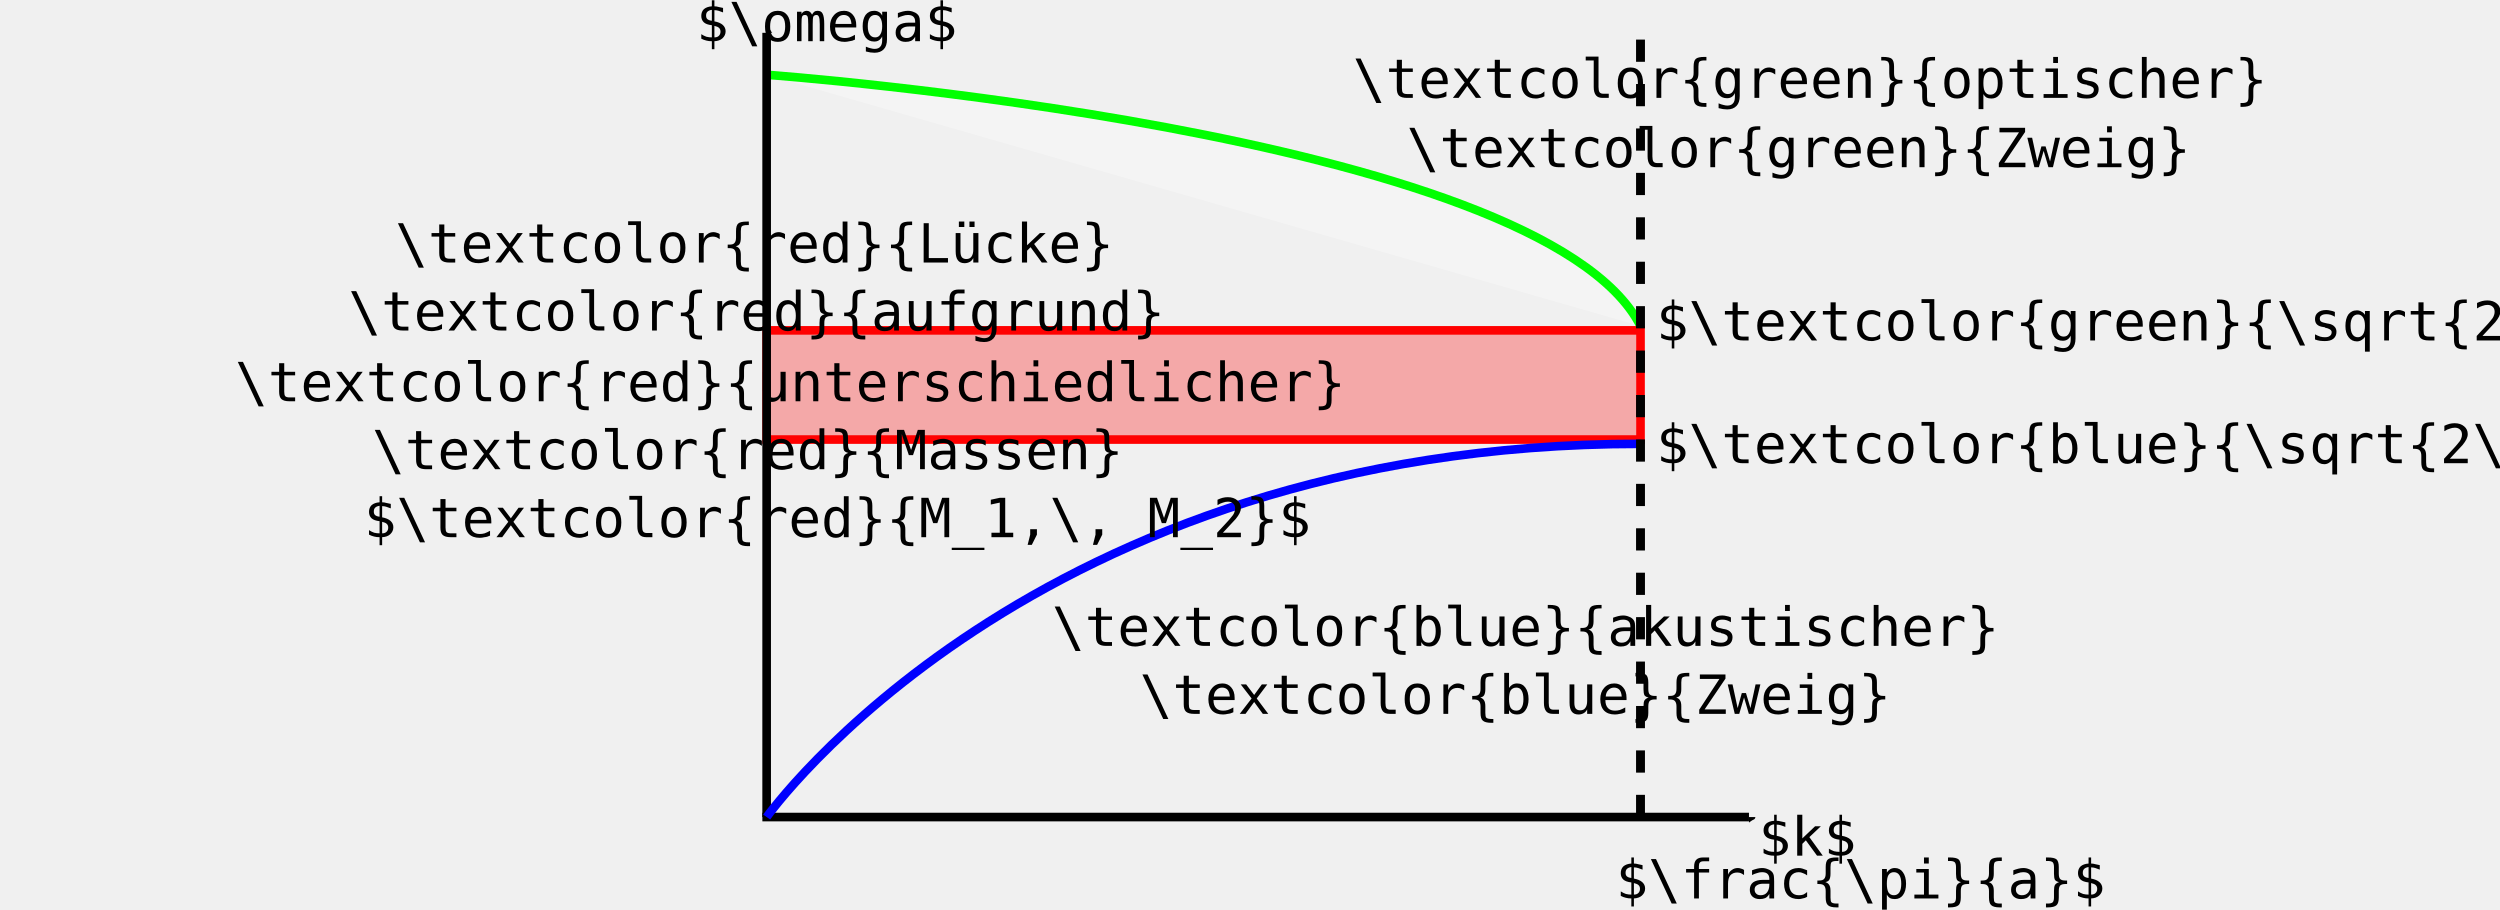
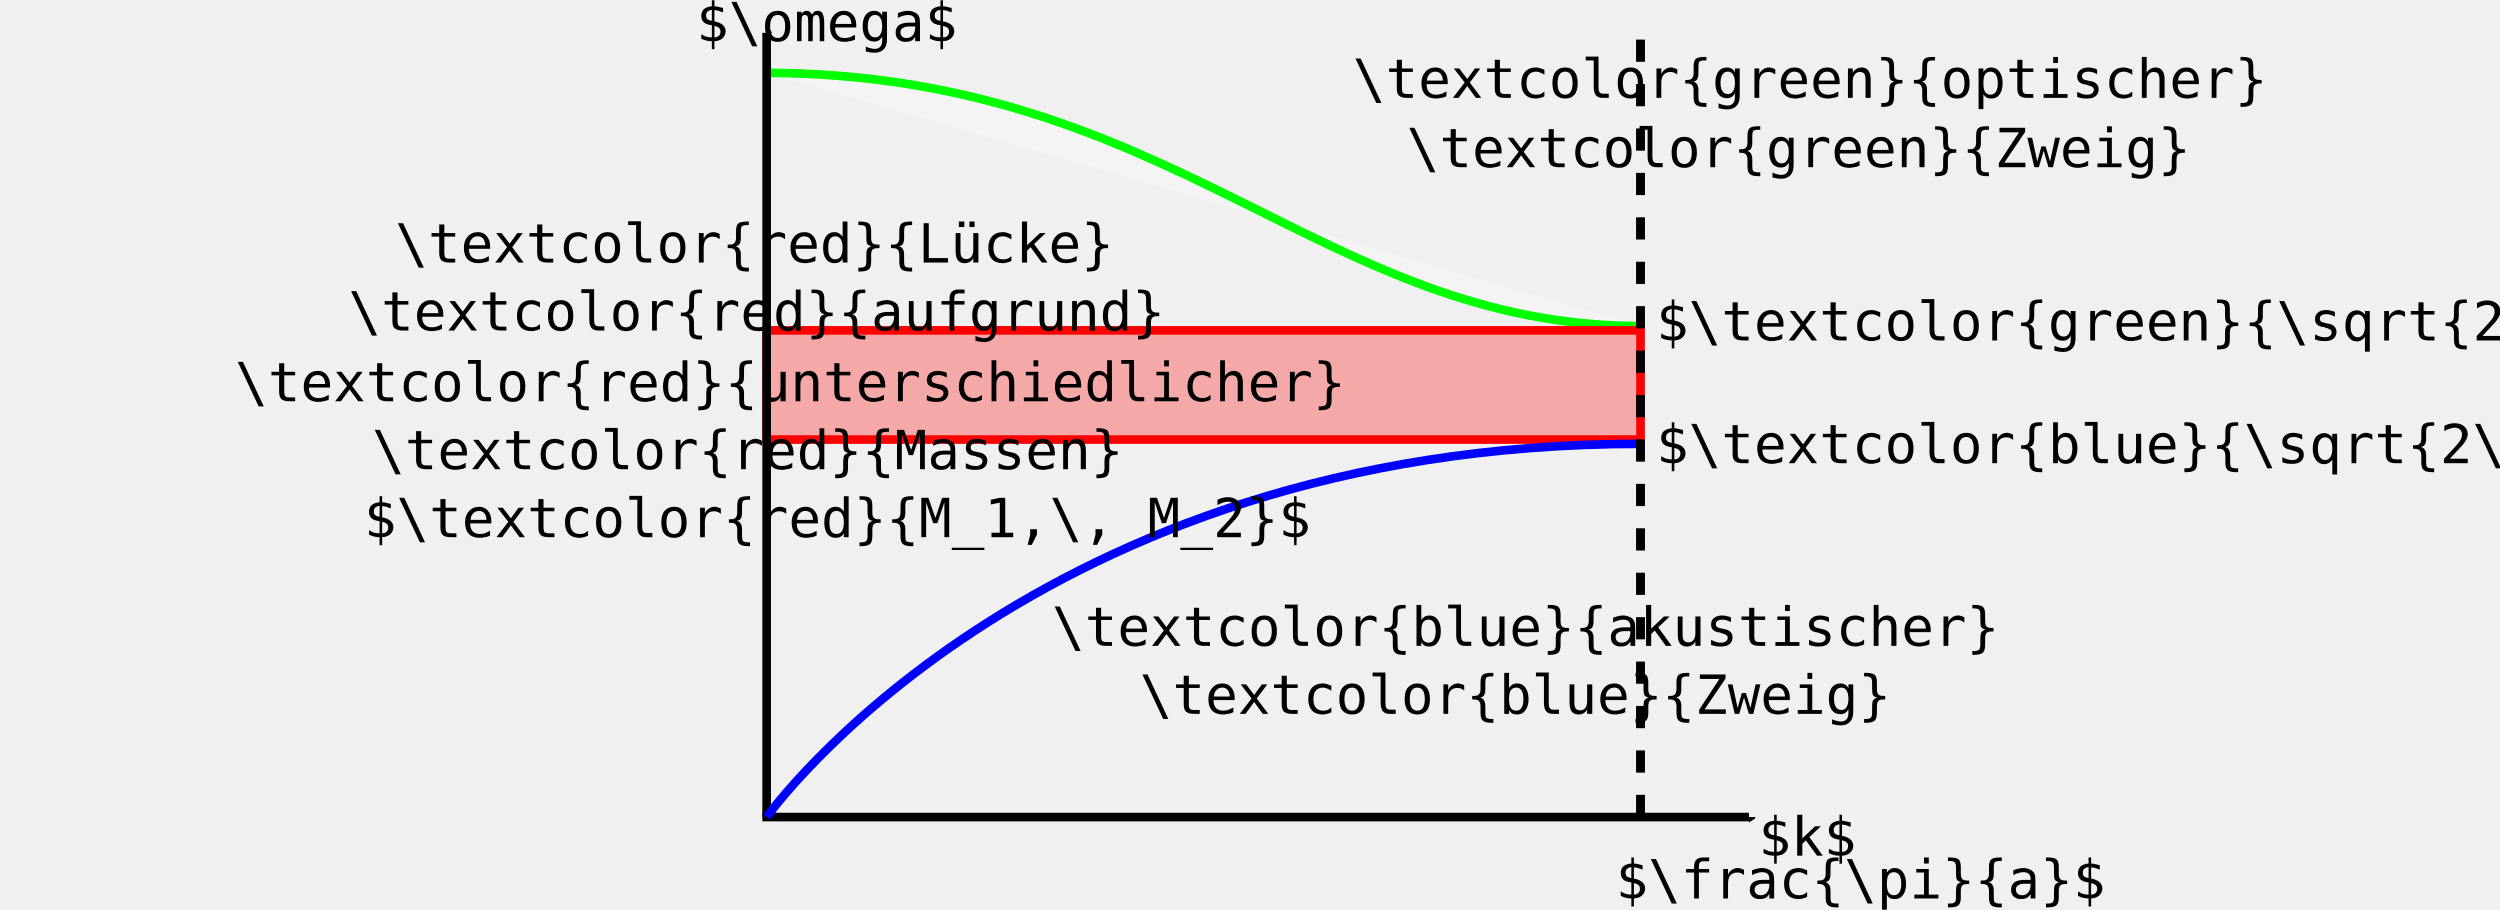
<svg xmlns="http://www.w3.org/2000/svg" width="122mm" height="44.392mm" viewBox="0 0 122 44.392" version="1.1" id="svg8">
  <defs id="defs2">
    <marker id="marker-arrow-1.5923999999999998" orient="auto-start-reverse" refY="0" refX="0" markerHeight="1.69" markerWidth="0.911">
      <g transform="scale(1.073399)" id="g230">
        <path d="M -1.554,2.072 C -1.425,1.295 0,0.13 0.389,0 0,-0.13 -1.425,-1.295 -1.554,-2.072" style="fill:none;stroke:#000000;stroke-width:0.6;stroke-linecap:round;stroke-linejoin:round;stroke-miterlimit:10;stroke-dasharray:none;stroke-opacity:1" id="path228" />
      </g>
    </marker>
    <marker id="marker-arrow-1.5923999999999998-3" orient="auto-start-reverse" refY="0" refX="0" markerHeight="1.69" markerWidth="0.911">
      <g transform="scale(1.073399)" id="g245">
        <path d="M -1.554,2.072 C -1.425,1.295 0,0.13 0.389,0 0,-0.13 -1.425,-1.295 -1.554,-2.072" style="fill:none;stroke:#000000;stroke-width:0.6;stroke-linecap:round;stroke-linejoin:round;stroke-miterlimit:10;stroke-dasharray:none;stroke-opacity:1" id="path243" />
      </g>
    </marker>
    <marker id="marker-arrow-1.5923999999999998-6" orient="auto-start-reverse" refY="0" refX="0" markerHeight="1.69" markerWidth="0.911">
      <g transform="scale(1.073399)" id="g258">
        <path d="M -1.554,2.072 C -1.425,1.295 0,0.13 0.389,0 0,-0.13 -1.425,-1.295 -1.554,-2.072" style="fill:none;stroke:#000000;stroke-width:0.6;stroke-linecap:round;stroke-linejoin:round;stroke-miterlimit:10;stroke-dasharray:none;stroke-opacity:1" id="path256" />
      </g>
    </marker>
    <marker id="marker-arrow-1.5923999999999998-36" orient="auto-start-reverse" refY="0" refX="0" markerHeight="1.69" markerWidth="0.911">
      <g transform="scale(1.073399)" id="g191">
        <path d="M -1.554,2.072 C -1.425,1.295 0,0.13 0.389,0 0,-0.13 -1.425,-1.295 -1.554,-2.072" style="fill:none;stroke:#000000;stroke-width:0.6;stroke-linecap:round;stroke-linejoin:round;stroke-miterlimit:10;stroke-dasharray:none;stroke-opacity:1" id="path189" />
      </g>
    </marker>
  </defs>
  <g id="layer1" transform="translate(0,-177)">
    <text style="font-size:2.646px;font-family:monospace;-inkscape-font-specification:'monospace, Normal';fill:#000000;fill-opacity:1;stroke:none;stroke-width:0.265" xml:space="preserve" id="text71" y="179.01" x="33.971">
      <tspan id="tspan69" x="33.971" y="179.01" style="stroke-width:0.265">$\omega$</tspan>
    </text>
    <text style="font-size:2.646px;font-family:monospace;-inkscape-font-specification:'monospace, Normal';fill:#000000;fill-opacity:1;stroke:none;stroke-width:0.265" xml:space="preserve" id="text267" y="220.841" x="78.844">
      <tspan id="tspan265" x="78.844" y="220.841" style="stroke-width:0.265">$\frac{\pi}{a}$</tspan>
    </text>
    <text style="font-size:2.646px;font-family:monospace;-inkscape-font-specification:'monospace, Normal';fill:#000000;fill-opacity:1;stroke:none;stroke-width:0.265" xml:space="preserve" id="text304" y="218.755" x="85.814">
      <tspan id="tspan302" x="85.814" y="218.755" style="stroke-width:0.265">$k$</tspan>
    </text>
    <text style="font-size:2.646px;font-family:monospace;-inkscape-font-specification:'monospace, Normal';fill:#000000;fill-opacity:1;stroke:none;stroke-width:0.265" xml:space="preserve" id="text378" y="208.518" x="51.343">
      <tspan id="tspan376" x="51.343" y="208.518" style="stroke-width:0.265">\textcolor{blue}{akustischer}</tspan>
    </text>
    <text style="font-size:2.646px;font-family:monospace;-inkscape-font-specification:'monospace, Normal';fill:#000000;fill-opacity:1;stroke:none;stroke-width:0.265" xml:space="preserve" id="text475" y="211.834" x="55.624">
      <tspan id="tspan473" x="55.624" y="211.834" style="stroke-width:0.265">\textcolor{blue}{Zweig}</tspan>
    </text>
    <text style="font-size:2.646px;font-family:monospace;-inkscape-font-specification:'monospace, Normal';fill:#000000;fill-opacity:1;stroke:none;stroke-width:0.265" xml:space="preserve" id="text551" y="199.605" x="80.818">
      <tspan id="tspan549" x="80.818" y="199.605" style="stroke-width:0.265">$\textcolor{blue}{\sqrt{2\beta / M_1} }$</tspan>
    </text>
    <g id="g5332" transform="translate(4.138612)">
-       <path style="fill:#ffffff;fill-opacity:0.3;fill-rule:evenodd;stroke:#00ff00;stroke-width:0.421;stroke-dasharray:none;stroke-opacity:1;-inkscape-stroke:none;marker-start:none;marker-end:none;stop-color:#000000" d="m 33.274,180.649 c 0,0 37.834,2.764 42.645,12.262" id="path3068" />
+       <path style="fill:#ffffff;fill-opacity:0.3;fill-rule:evenodd;stroke:#00ff00;stroke-width:0.421;stroke-dasharray:none;stroke-opacity:1;-inkscape-stroke:none;marker-start:none;marker-end:none;stop-color:#000000" d="m 33.274,180.554 c 20.004,0.088 27.08,12.357 42.645,12.357" id="path3068" />
      <path style="fill:none;fill-opacity:1;fill-rule:evenodd;stroke:#000000;stroke-width:0.421;stroke-dasharray:none;stroke-opacity:1;-inkscape-stroke:none;marker-start:none;marker-end:url(#marker-arrow-1.5923999999999998);stop-color:#000000" d="M 33.065,216.872 H 81.211" id="path241" />
      <rect style="fill:#ff0000;fill-opacity:0.3;fill-rule:evenodd;stroke:#ff0000;stroke-width:0.421;stroke-dasharray:none;stroke-opacity:1;-inkscape-stroke:none;marker-start:none;marker-end:none;stop-color:#000000" id="rect667" width="42.645" height="5.328" x="33.274" y="193.122" />
      <path style="fill:none;fill-opacity:1;fill-rule:evenodd;stroke:#000000;stroke-width:0.421;stroke-dasharray:none;stroke-opacity:1;-inkscape-stroke:none;marker-start:none;marker-end:url(#marker-arrow-1.5923999999999998);stop-color:#000000" d="M 33.274,216.872 V 178.601" id="path62" />
      <path style="fill:none;fill-opacity:1;fill-rule:evenodd;stroke:#0000ff;stroke-width:0.421;stroke-dasharray:none;stroke-opacity:1;-inkscape-stroke:none;marker-start:none;marker-end:none;stop-color:#000000" d="m 33.274,216.872 c 0,0 12.921,-18.212 42.645,-18.212" id="path368" />
      <path style="fill:#ffffff;fill-opacity:1;fill-rule:evenodd;stroke:#000000;stroke-width:0.434;stroke-dasharray:1.084, 1.084;stroke-opacity:1;-inkscape-stroke:none;marker-start:none;marker-end:none;stop-color:#000000" d="M 75.918,216.872 V 178.289" id="path257" />
    </g>
    <text style="font-size:2.646px;font-family:monospace;-inkscape-font-specification:'monospace, Normal';fill:#000000;fill-opacity:1;stroke:none;stroke-width:0.265" xml:space="preserve" id="text3072" y="193.611" x="80.818">
      <tspan id="tspan3070" x="80.818" y="193.611" style="stroke-width:0.265">$\textcolor{green}{\sqrt{2\beta / M_2} }$</tspan>
    </text>
    <text style="font-size:2.646px;font-family:monospace;-inkscape-font-specification:'monospace, Normal';fill:#000000;fill-opacity:1;stroke:none;stroke-width:0.265" xml:space="preserve" id="text3186" y="181.776" x="66.025">
      <tspan id="tspan3184" x="66.025" y="181.776" style="stroke-width:0.265">\textcolor{green}{optischer}</tspan>
    </text>
    <text style="font-size:2.646px;font-family:monospace;-inkscape-font-specification:'monospace, Normal';fill:#000000;fill-opacity:1;stroke:none;stroke-width:0.265" xml:space="preserve" id="text3198" y="185.16" x="68.653">
      <tspan id="tspan3196" x="68.653" y="185.16" style="stroke-width:0.265">\textcolor{green}{Zweig}</tspan>
    </text>
    <text style="font-size:2.646px;font-family:monospace;-inkscape-font-specification:'monospace, Normal';fill:#000000;fill-opacity:1;stroke:none;stroke-width:0.265" xml:space="preserve" id="text3294" y="189.813" x="19.292">
      <tspan id="tspan3292" x="19.292" y="189.813" style="stroke-width:0.265">\textcolor{red}{Lücke}</tspan>
    </text>
    <text style="font-size:2.646px;font-family:monospace;-inkscape-font-specification:'monospace, Normal';fill:#000000;fill-opacity:1;stroke:none;stroke-width:0.265" xml:space="preserve" id="text3306" y="193.129" x="17.009">
      <tspan id="tspan3304" x="17.009" y="193.129" style="stroke-width:0.265">\textcolor{red}{aufgrund}</tspan>
    </text>
    <text style="font-size:2.646px;font-family:monospace;-inkscape-font-specification:'monospace, Normal';fill:#000000;fill-opacity:1;stroke:none;stroke-width:0.265" xml:space="preserve" id="text3318" y="196.582" x="11.482">
      <tspan id="tspan3316" x="11.482" y="196.582" style="stroke-width:0.265">\textcolor{red}{unterschiedlicher}</tspan>
    </text>
    <text style="font-size:2.646px;font-family:monospace;-inkscape-font-specification:'monospace, Normal';fill:#000000;fill-opacity:1;stroke:none;stroke-width:0.265" xml:space="preserve" id="text3330" y="199.898" x="18.166">
      <tspan id="tspan3328" x="18.166" y="199.898" style="stroke-width:0.265">\textcolor{red}{Massen}</tspan>
    </text>
    <text style="font-size:2.646px;font-family:monospace;-inkscape-font-specification:'monospace, Normal';fill:#000000;fill-opacity:1;stroke:none;stroke-width:0.265" xml:space="preserve" id="text3342" y="203.213" x="17.759">
      <tspan id="tspan3340" x="17.759" y="203.213" style="stroke-width:0.265">$\textcolor{red}{M_1,\, M_2}$</tspan>
    </text>
  </g>
</svg>
